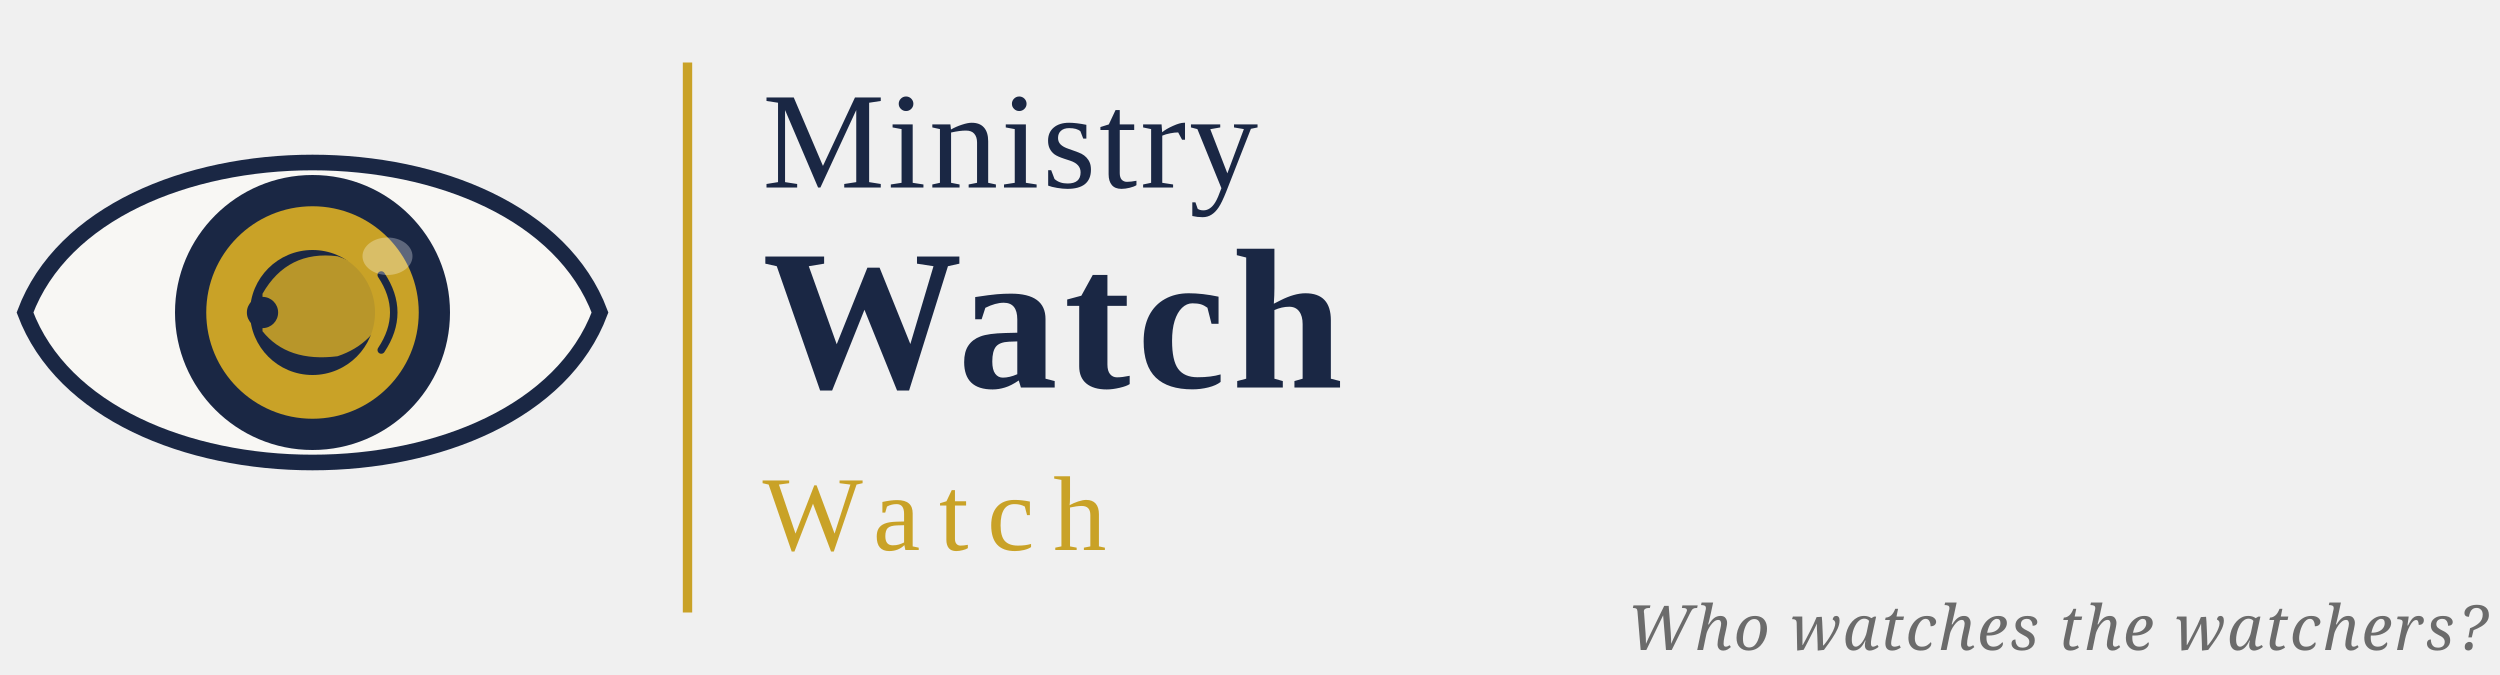
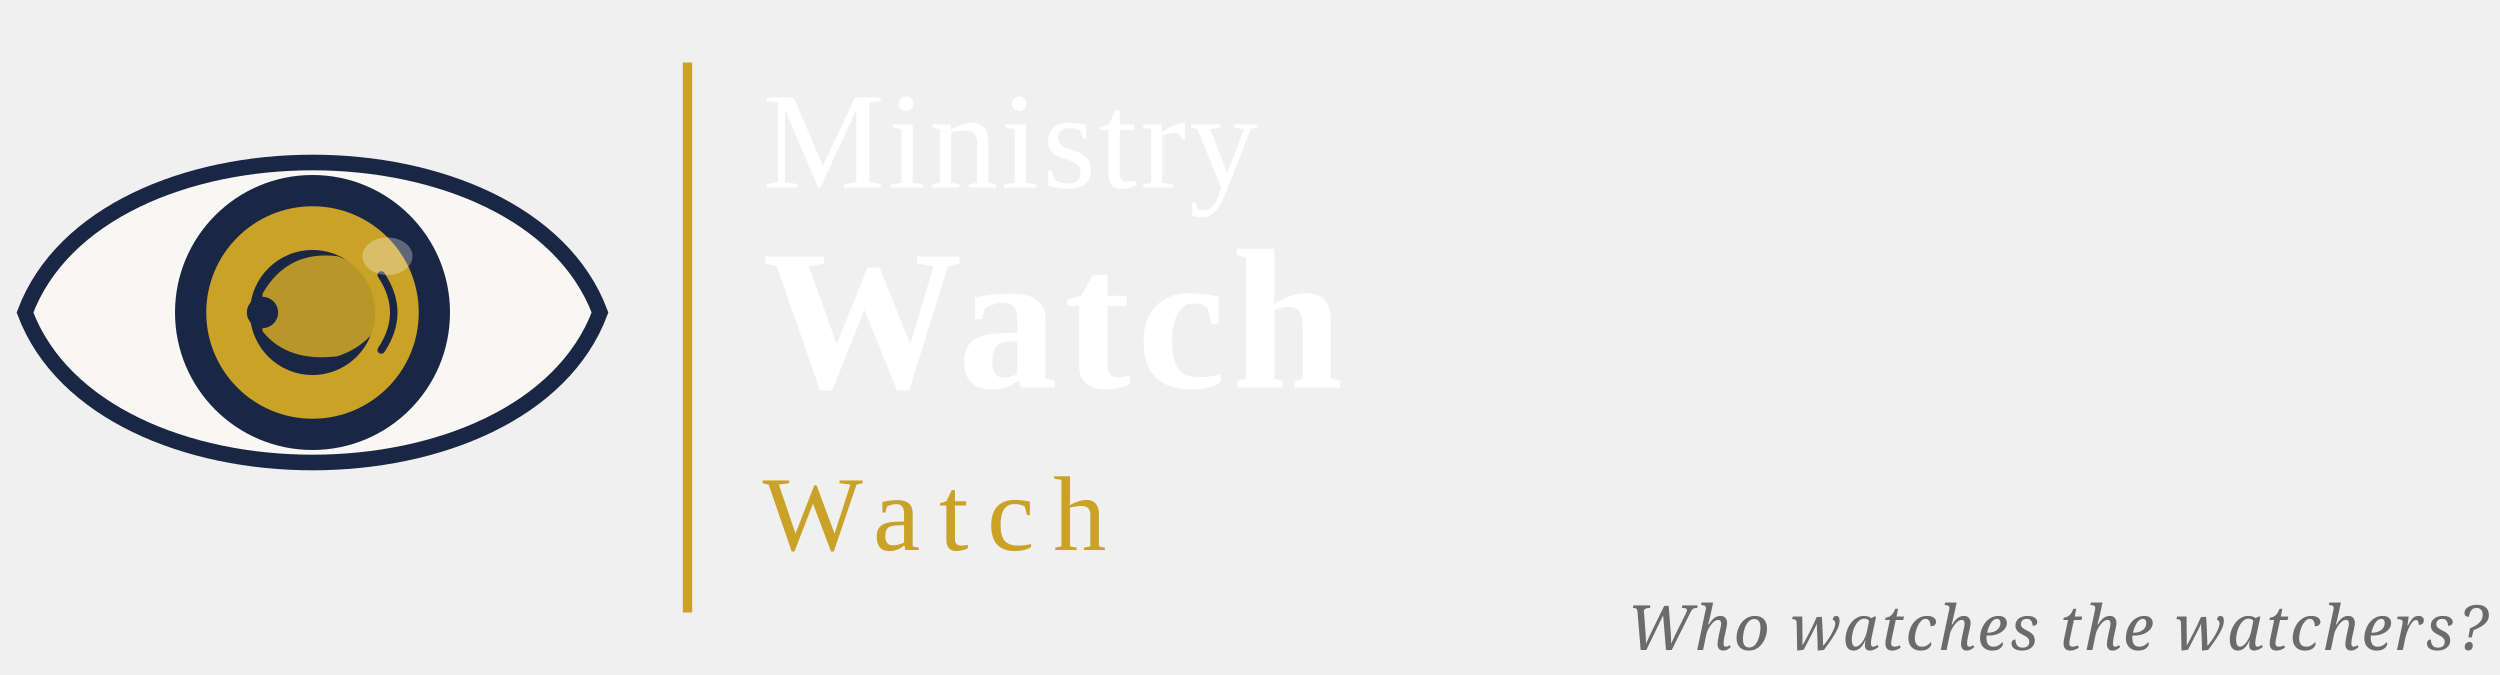
<svg xmlns="http://www.w3.org/2000/svg" viewBox="0 0 400 108" width="400" height="108">
  <path d="M4,50 C16,18 84,18 96,50 C84,82 16,82 4,50 Z" fill="#f8f7f4" stroke="#1a2744" stroke-width="2.5" />
  <circle cx="50" cy="50" r="22" fill="#1a2744" />
  <circle cx="50" cy="50" r="17" fill="#c9a227" />
  <circle cx="50" cy="50" r="10" fill="#1a2744" />
  <path d="M42,47 Q46,40 54,41 Q60,43 62,49 Q60,55 54,57 Q46,58 42,53 Z" fill="#c9a227" opacity="0.9" />
  <circle cx="42" cy="50" r="2.5" fill="#1a2744" />
  <path d="M61,44 Q65,50 61,56" stroke="#1a2744" stroke-width="1.2" fill="none" stroke-linecap="round" />
  <ellipse cx="62" cy="41" rx="4" ry="3" fill="white" opacity="0.3" />
  <line x1="110" y1="10" x2="110" y2="98" stroke="#c9a227" stroke-width="1.5" />
-   <text x="122" y="30" font-family="Georgia, 'Times New Roman', serif" font-size="22" font-weight="400" fill="#1a2744" letter-spacing="0.5">Ministry</text>
-   <text x="122" y="62" font-family="Georgia, 'Times New Roman', serif" font-size="32" font-weight="700" fill="#1a2744" letter-spacing="1">Watch</text>
+   <text x="122" y="30" font-family="Georgia, 'Times New Roman', serif" font-size="22" font-weight="400" fill="#ffffff" letter-spacing="0.5">Ministry</text>
+   <text x="122" y="62" font-family="Georgia, 'Times New Roman', serif" font-size="32" font-weight="700" fill="#ffffff" letter-spacing="1">Watch</text>
  <text x="122" y="88" font-family="Georgia, 'Times New Roman', serif" font-size="17" font-weight="400" fill="#c9a227" letter-spacing="3">Watch</text>
  <text x="398" y="104" font-family="Georgia, serif" font-size="10" font-style="italic" fill="#6b6b6b" text-anchor="end" letter-spacing="0.3">Who watches the watchers?</text>
</svg>
